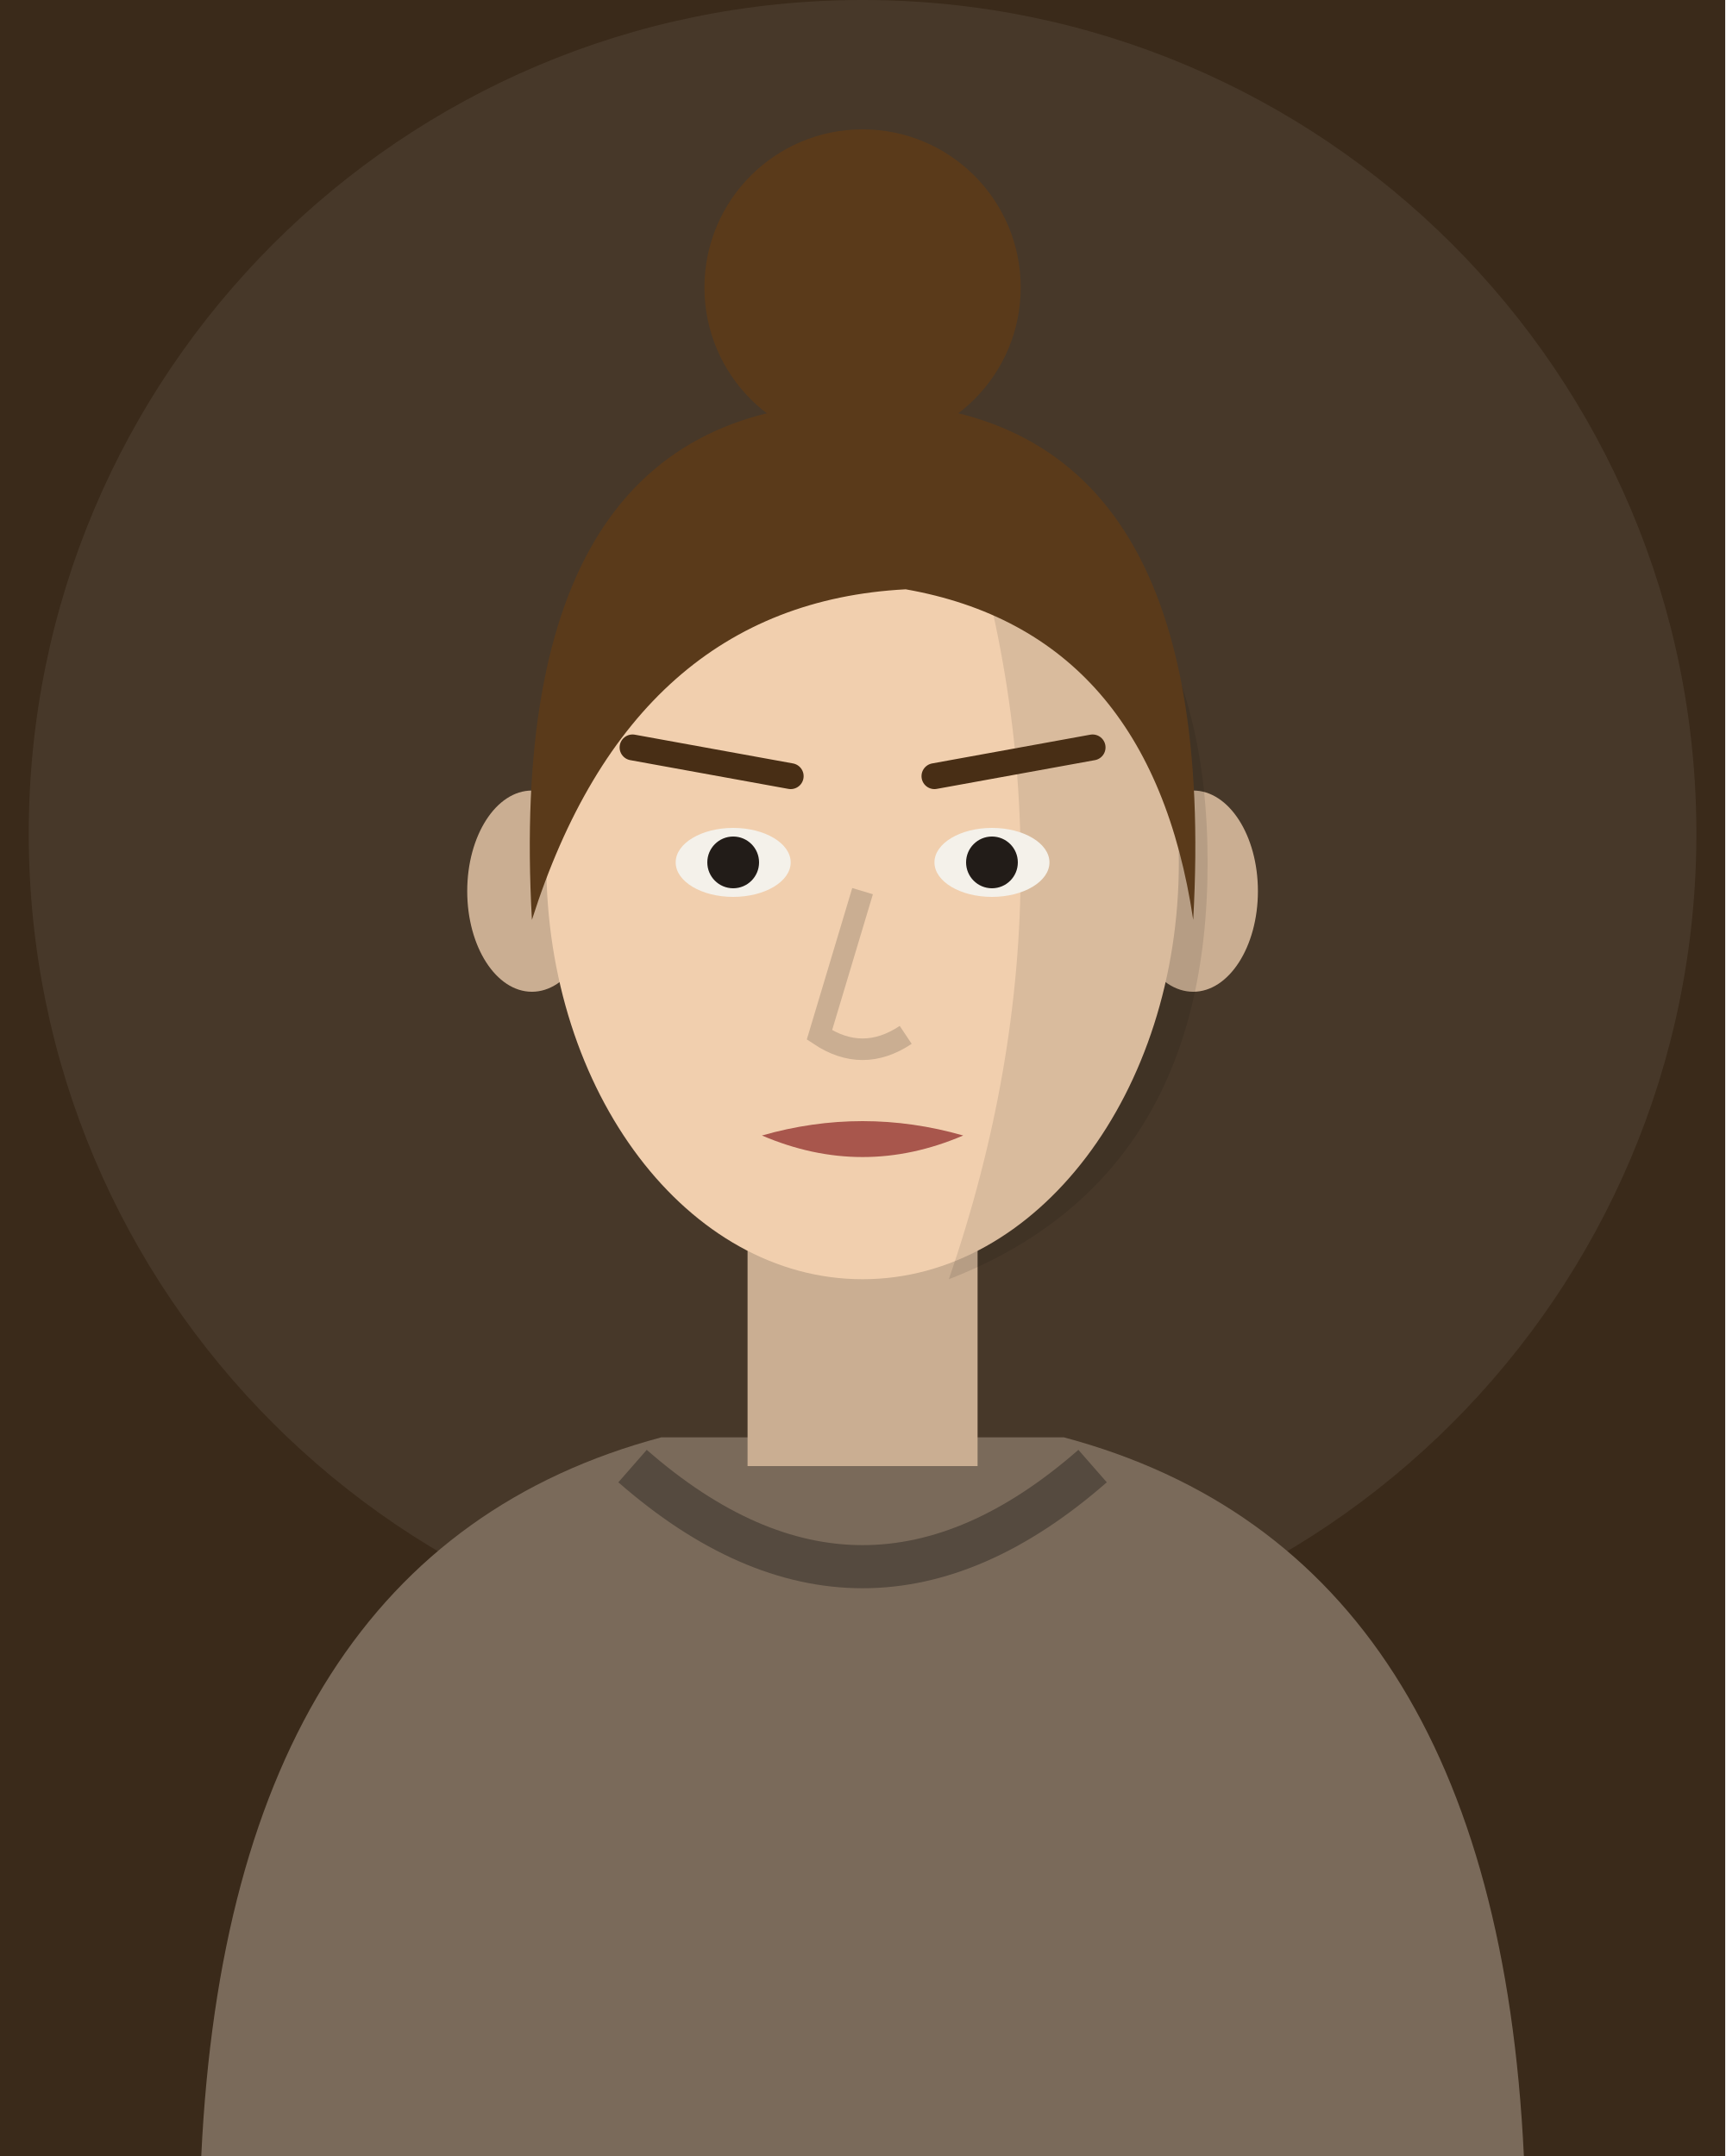
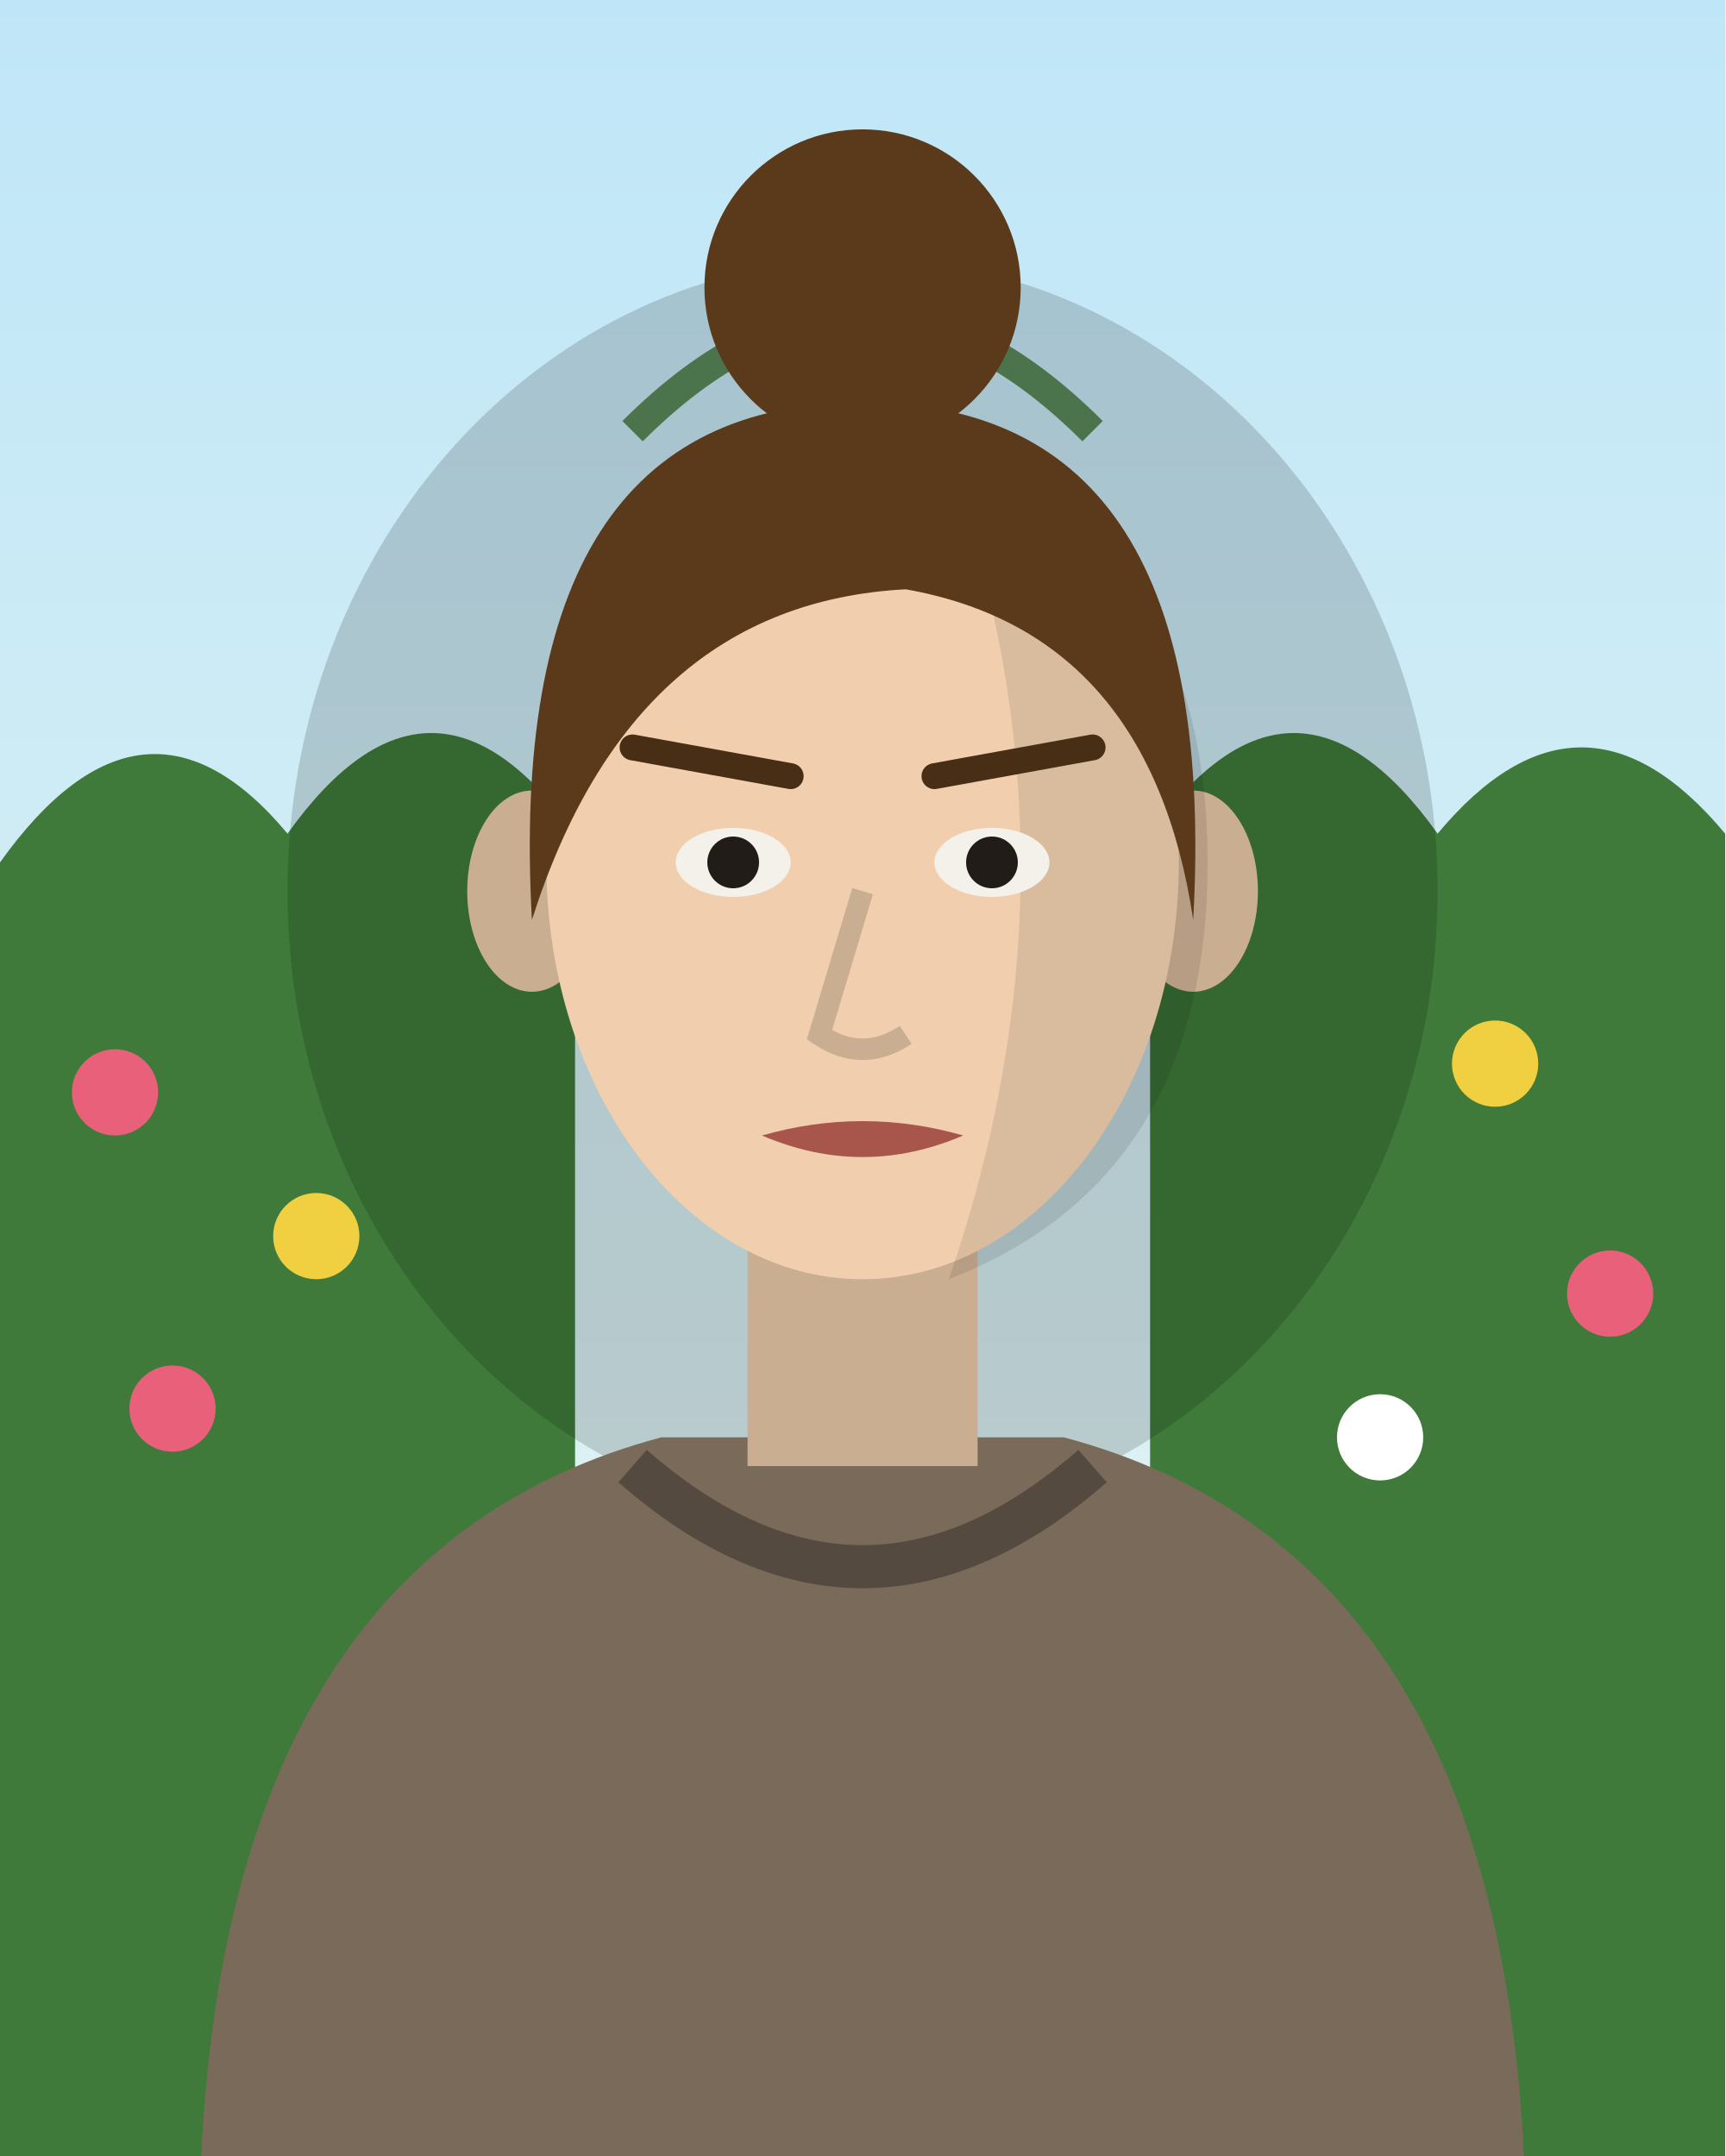
<svg xmlns="http://www.w3.org/2000/svg" viewBox="0 0 120 150" role="img" aria-label="María Agustina Sarmiento">
  <style>.fx{transform-box:fill-box;transform-origin:center}.tw{animation:tw 3s ease-in-out infinite}.pu{animation:pu 4s ease-in-out infinite}@keyframes tw{50%{opacity:.25}}@keyframes pu{50%{opacity:.55}}@keyframes spin{to{transform:rotate(360deg)}}@media (prefers-reduced-motion:reduce){*{animation:none!important}}</style>
-   <rect width="120" height="150" fill="#3a2a1a" />
-   <circle cx="60" cy="58" r="58" fill="#fff" opacity=".07" />
+   <defs>
+     <linearGradient id="s134" x1="0" y1="0" x2="0" y2="1">
+       <stop offset="0" stop-color="#bfe6f8" />
+       <stop offset="1" stop-color="#e8f6f0" />
+     </linearGradient>
+   </defs>
+   <rect width="120" height="150" fill="url(#s134)" />
+   <path d="M0 60 Q10 46 20 58 Q30 44 40 58 V150 H0Z M80 58 Q90 44 100 58 Q110 46 120 58 V150 H80Z" fill="#3f7a3a" />
+   <g>
+     <circle cx="8" cy="76" r="3" fill="#e8607a" />
+     <circle cx="22" cy="86" r="3" fill="#f0d040" />
+     <circle cx="12" cy="98" r="3" fill="#e8607a" />
+     <circle cx="104" cy="74" r="3" fill="#f0d040" />
+     <circle cx="112" cy="90" r="3" fill="#e8607a" />
+     <circle cx="96" cy="100" r="3" fill="#ffffff" />
+   </g>
+   <path d="M44 30 q16 -16 32 0" stroke="#5a8a5a" stroke-width="2" fill="none" />
+   <ellipse cx="60" cy="62" rx="40" ry="44" fill="#000" opacity=".16" />
  <circle cx="60" cy="20" r="11" fill="#5a3a1a" />
  <path d="M14 150 Q16 108 46 100 H74 Q104 108 106 150Z" fill="#7a6a5a" />
  <path d="M44 102 Q60 116 76 102" stroke="#554a3f" stroke-width="3" fill="none" />
  <rect x="52" y="86" width="16" height="16" fill="#caae92" />
  <ellipse cx="37" cy="62" rx="4.5" ry="7" fill="#caae92" />
  <ellipse cx="83" cy="62" rx="4.5" ry="7" fill="#caae92" />
  <ellipse cx="60" cy="60" rx="22" ry="29" fill="#f1cfae" />
  <path d="M66 32 Q84 38 84 60 Q84 82 66 89 Q76 60 66 32Z" fill="#000" opacity=".1" />
  <path d="M37 64 Q35 28 60 28 Q85 28 83 64 Q80 44 63 41 Q44 42 37 64Z" fill="#5a3a1a" />
  <path d="M44 52 L55 54 M65 54 L76 52" stroke="#482e15" stroke-width="1.8" stroke-linecap="round" />
  <ellipse cx="51" cy="60" rx="4" ry="2.4" fill="#f4f1ea" />
  <circle cx="51" cy="60" r="1.8" fill="#221c18" />
  <ellipse cx="69" cy="60" rx="4" ry="2.4" fill="#f4f1ea" />
  <circle cx="69" cy="60" r="1.8" fill="#221c18" />
  <path d="M60 62 L57 72 Q60 74 63 72" fill="none" stroke="#caae92" stroke-width="1.5" />
  <path d="M53 79 Q60 77 67 79 Q60 82 53 79Z" fill="#a8564c" />
</svg>
